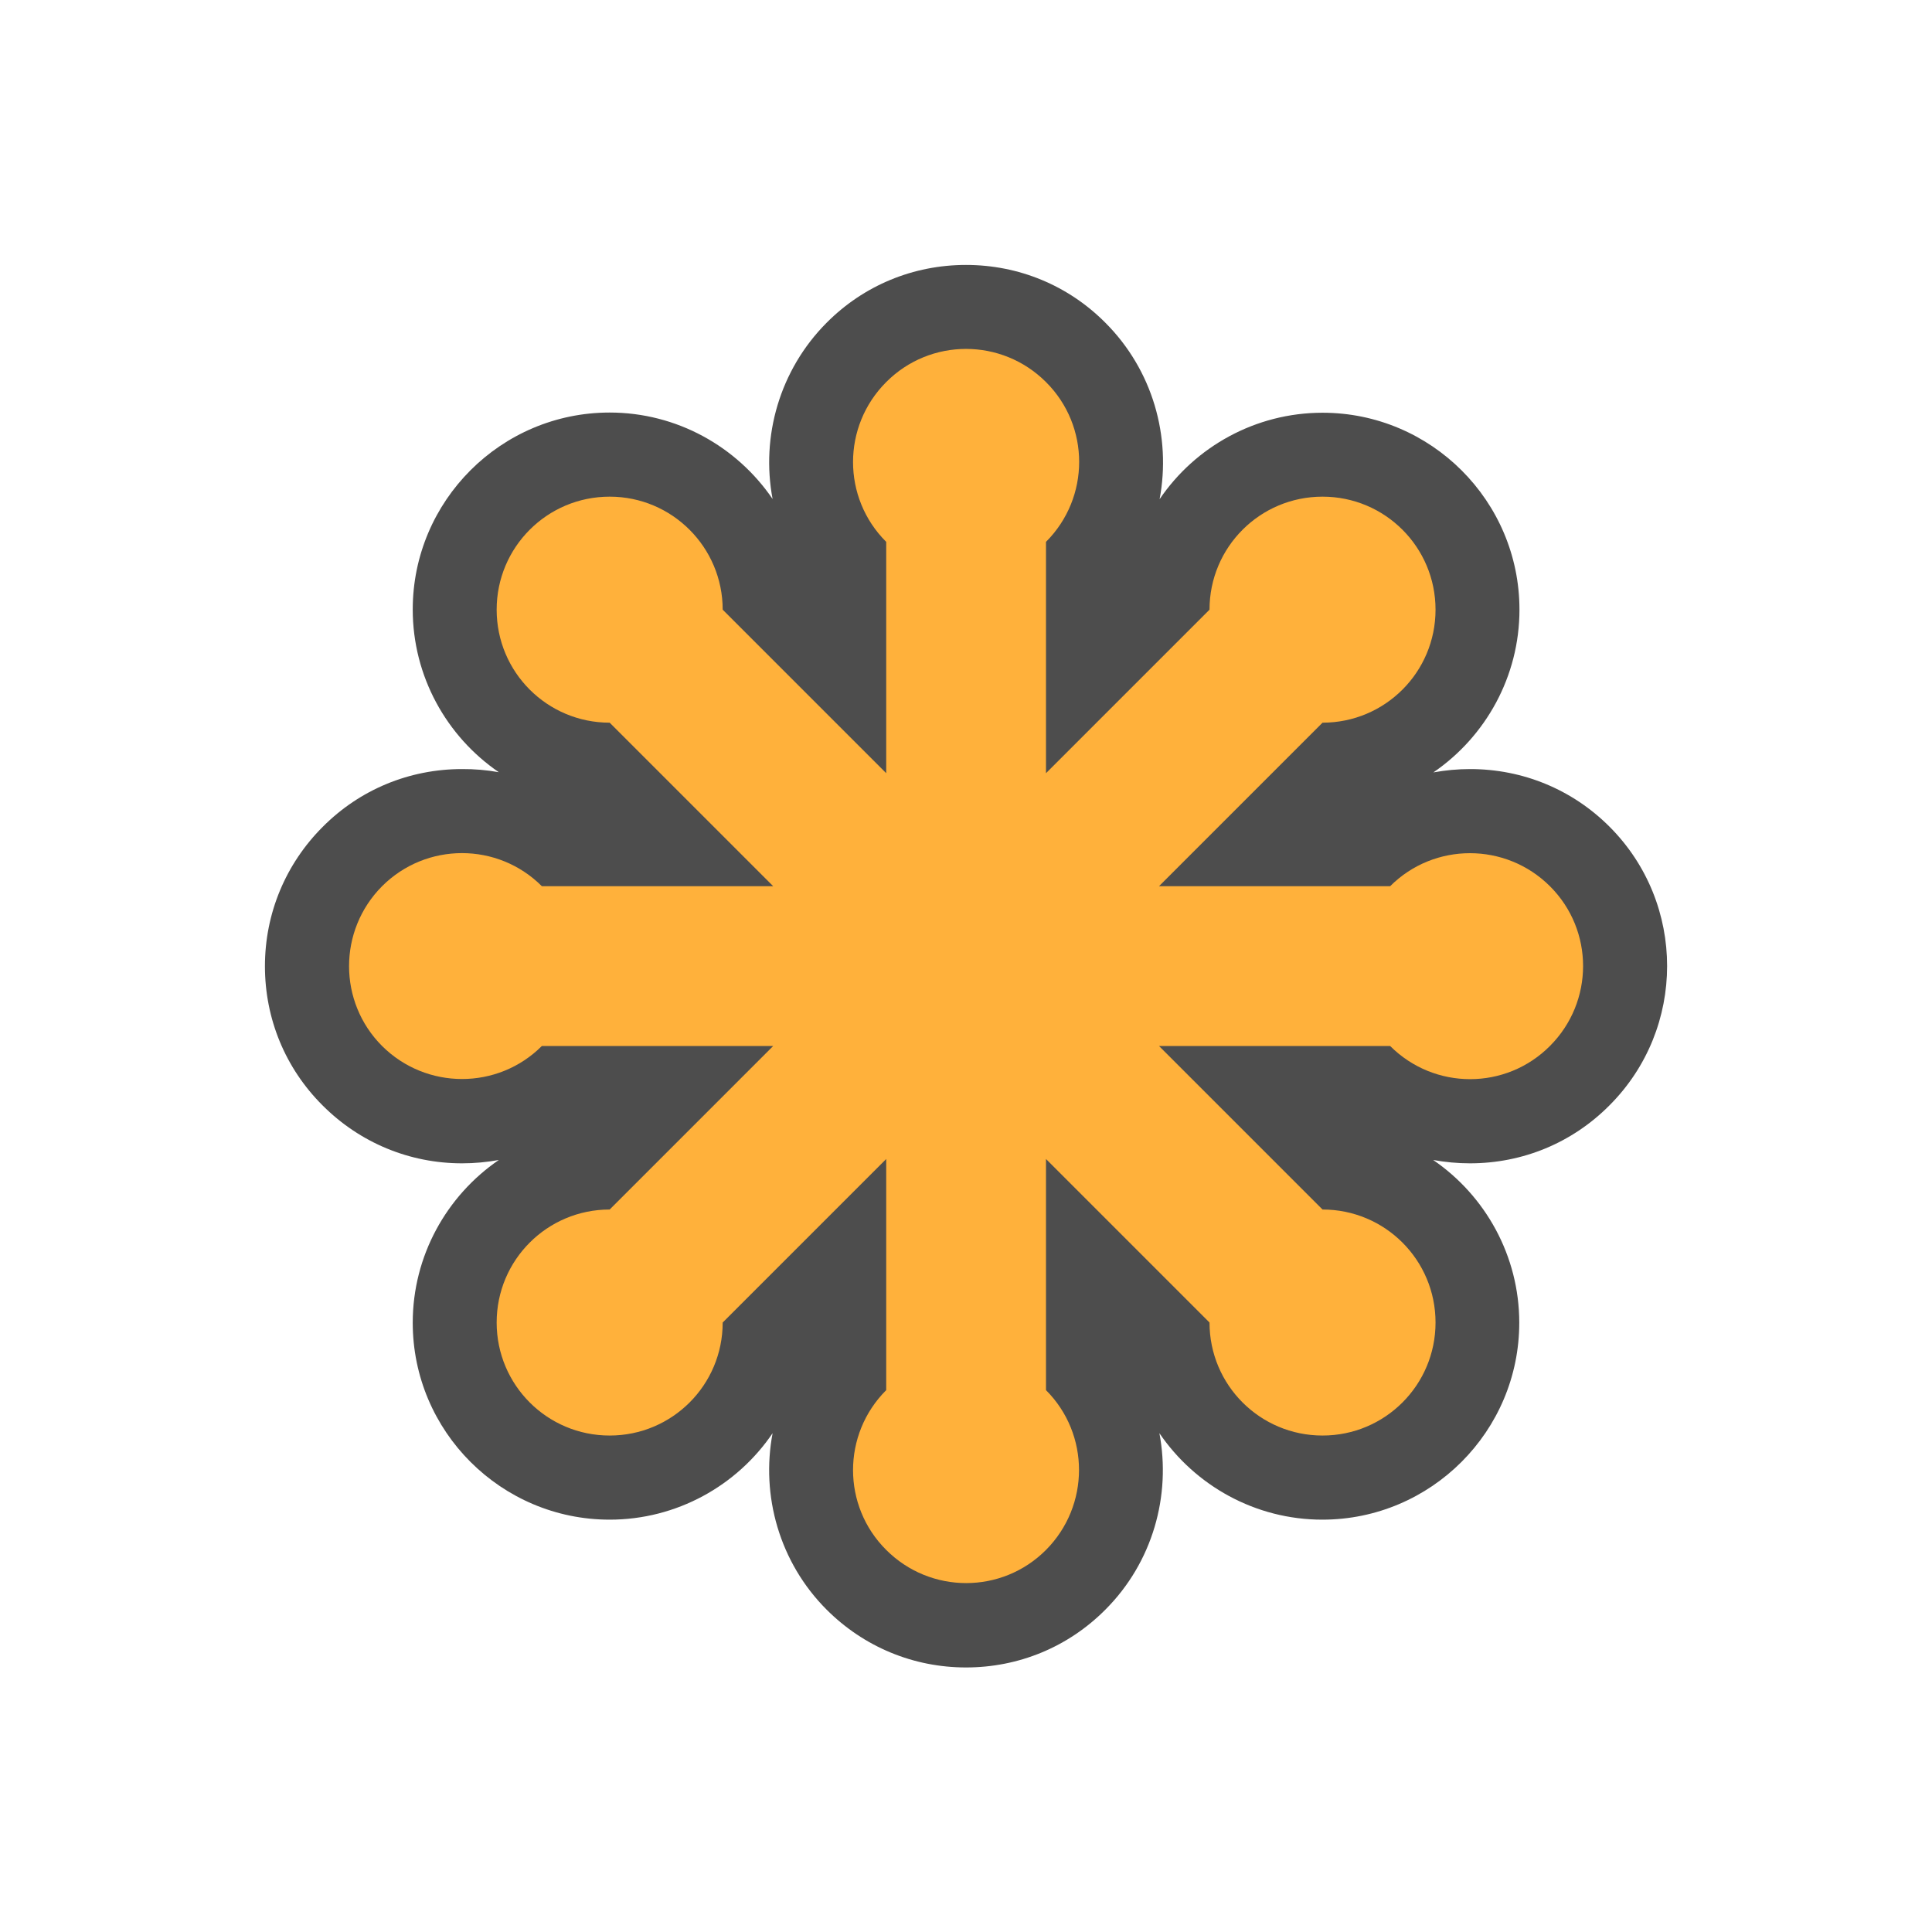
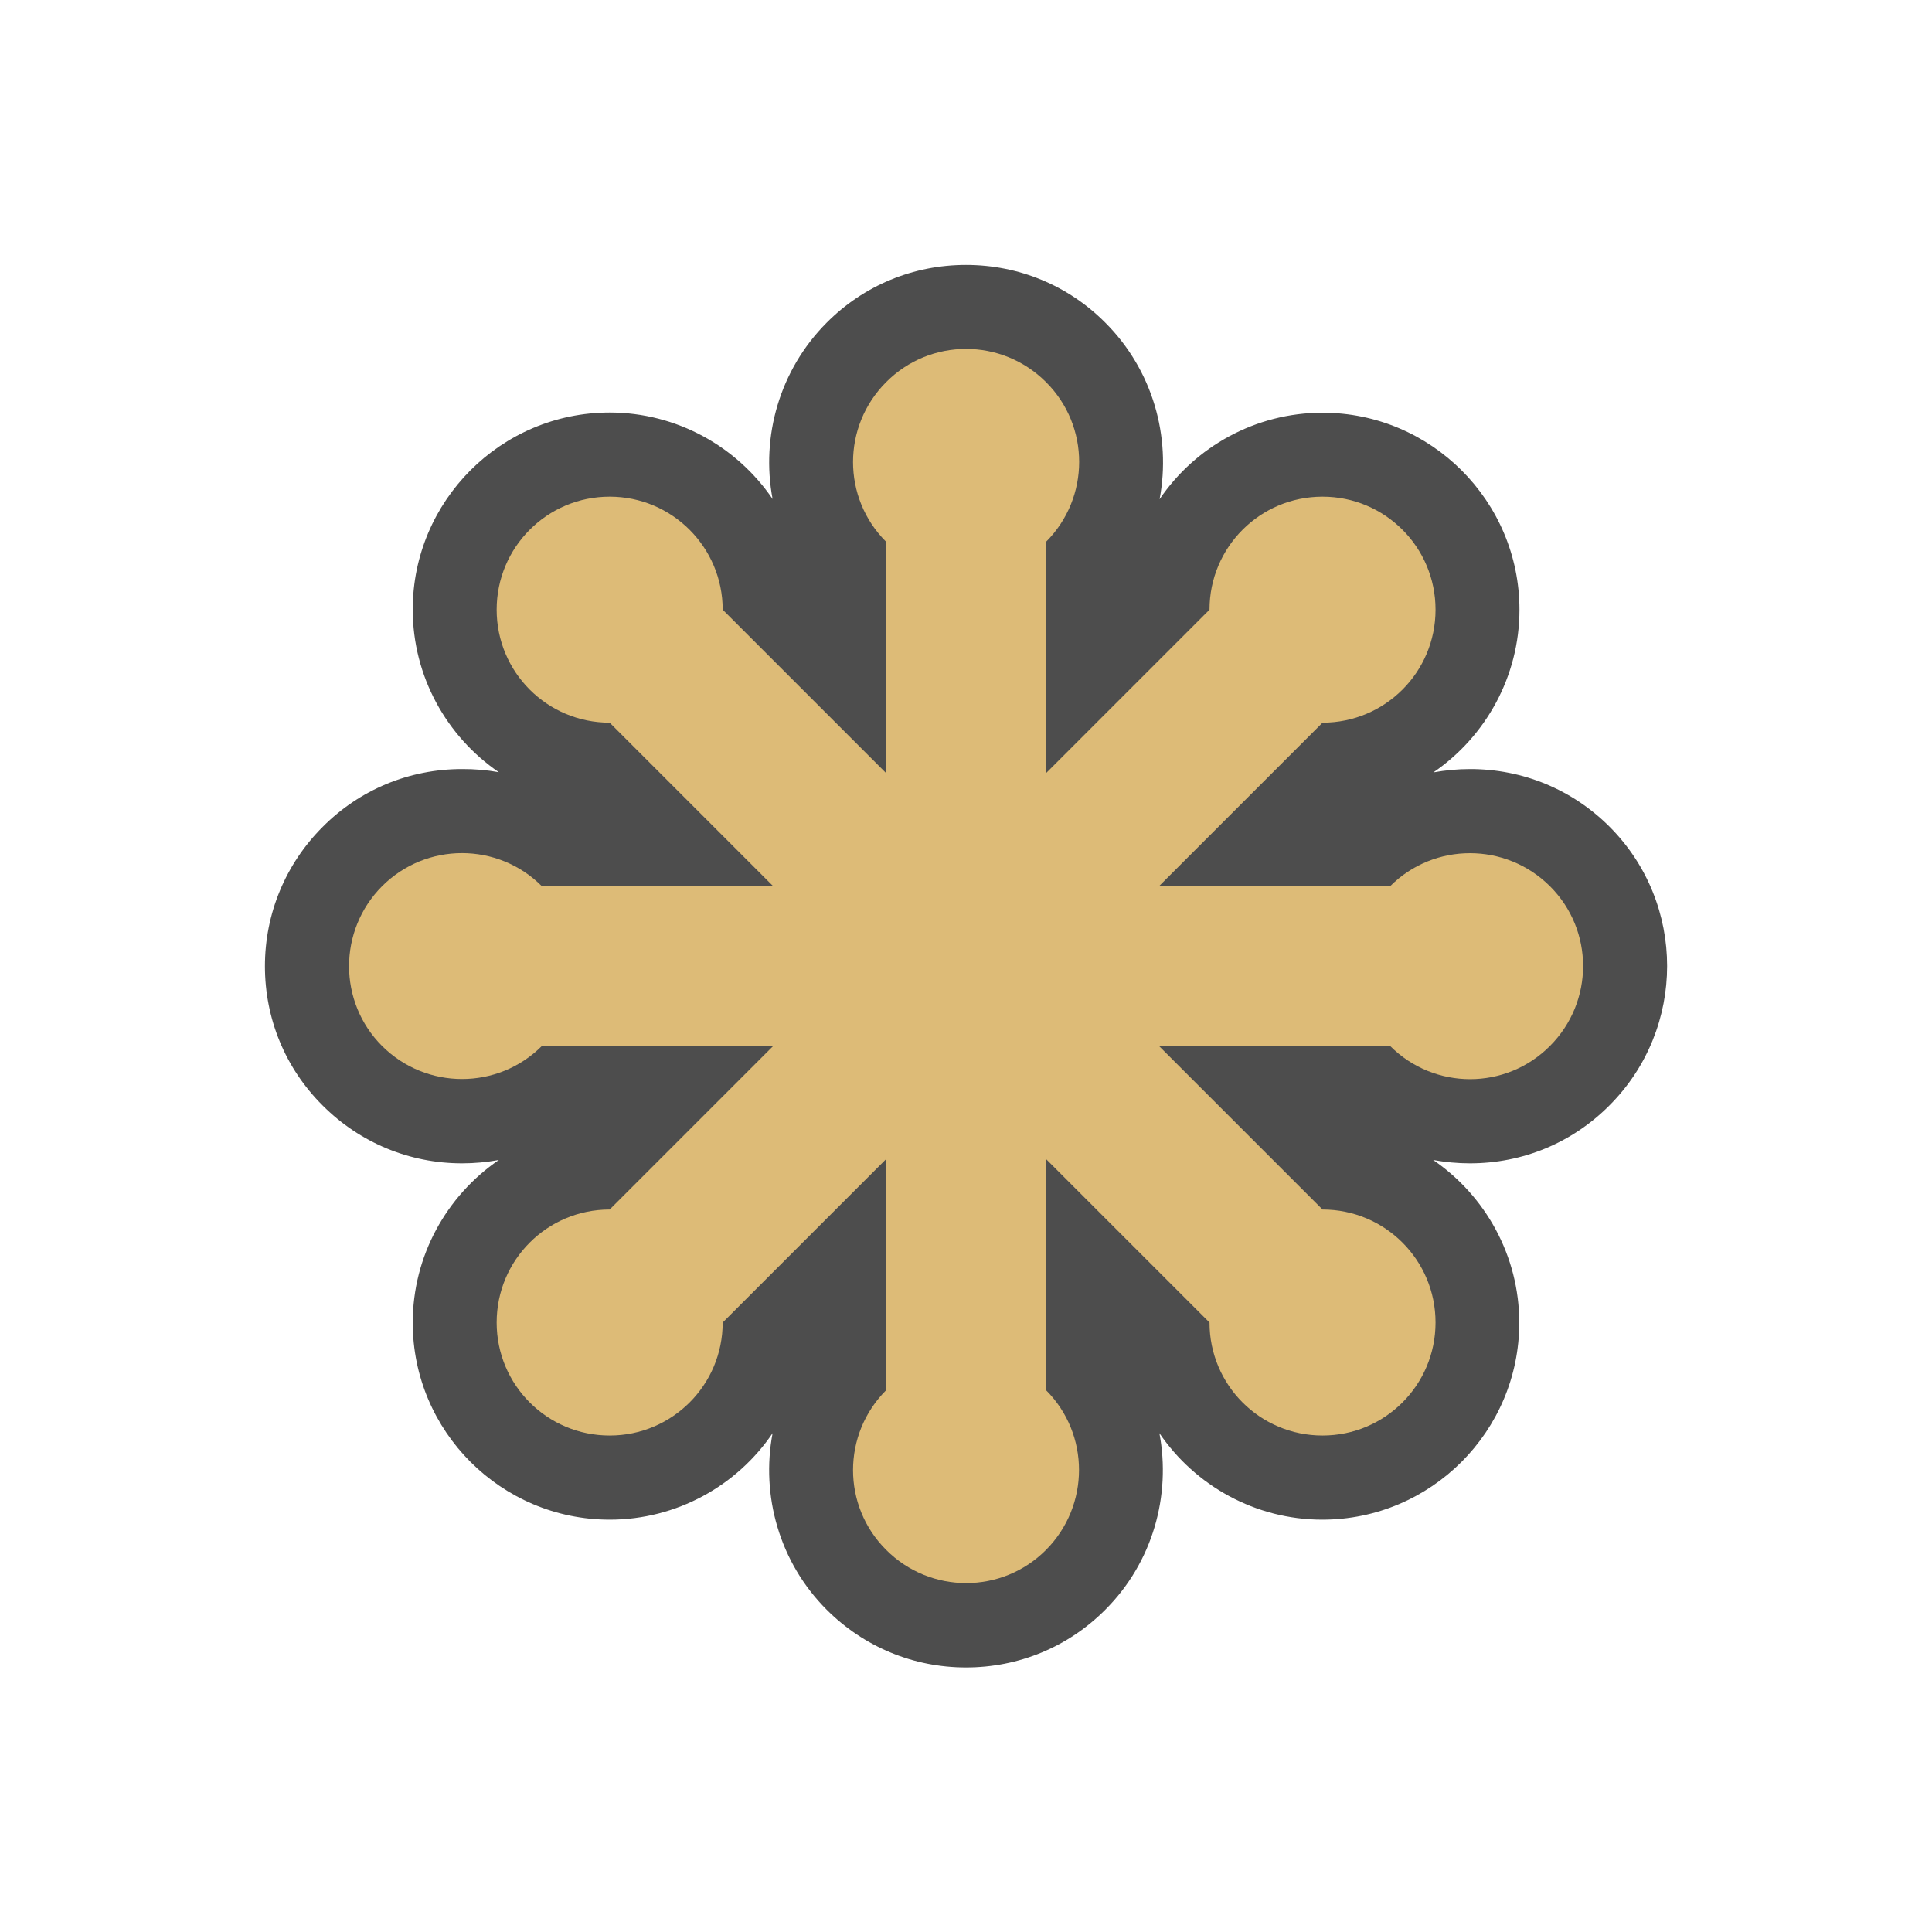
<svg xmlns="http://www.w3.org/2000/svg" width="96" height="96" viewBox="0 0 9.83 9.83" preserveAspectRatio="xMinYMin" version="1.1" id="svg6">
  <defs id="defs10" />
  <path d="m 8.189,5.624 c 0.391,-0.391 0.391,-1.027 0,-1.418 C 8,4.017 7.748,3.913 7.48,3.913 c -0.064,0 -0.126,0.006 -0.187,0.017 0.266,-0.182 0.438,-0.488 0.438,-0.828 0,-0.553 -0.45,-1.002 -1.002,-1.002 -0.341,0 -0.648,0.173 -0.829,0.44 C 5.96,2.222 5.865,1.883 5.624,1.642 5.435,1.452 5.183,1.348 4.915,1.348 c -0.268,0 -0.52,0.104 -0.709,0.294 C 3.966,1.883 3.871,2.222 3.931,2.539 3.749,2.272 3.443,2.099 3.102,2.099 c -0.553,0 -1.002,0.45 -1.002,1.002 0,0.34 0.172,0.646 0.438,0.828 A 1.018,1.018 0 0 0 2.351,3.913 c -0.268,0 -0.52,0.104 -0.709,0.294 -0.189,0.189 -0.294,0.441 -0.294,0.709 0,0.268 0.104,0.52 0.294,0.709 0.189,0.189 0.441,0.294 0.709,0.294 0.064,0 0.126,-0.006 0.187,-0.017 -0.266,0.182 -0.438,0.488 -0.438,0.828 0,0.553 0.45,1.002 1.002,1.002 0.341,0 0.648,-0.173 0.829,-0.44 -0.06,0.317 0.034,0.657 0.275,0.898 0.189,0.189 0.441,0.294 0.709,0.294 0.268,0 0.52,-0.104 0.709,-0.294 0.241,-0.241 0.335,-0.58 0.275,-0.898 0.182,0.267 0.488,0.44 0.829,0.44 0.553,0 1.002,-0.45 1.002,-1.002 0,-0.34 -0.172,-0.646 -0.438,-0.828 0.061,0.011 0.124,0.017 0.187,0.017 0.268,0 0.52,-0.104 0.709,-0.294" id="path2" style="stroke-width:0.028;fill:#4d4d4d" />
-   <path d="m 7.886,4.509 c -0.225,-0.224 -0.589,-0.224 -0.813,0 H 5.897 l 0.832,-0.832 c 0.318,0 0.575,-0.257 0.575,-0.575 0,-0.318 -0.257,-0.575 -0.575,-0.575 -0.318,0 -0.575,0.257 -0.575,0.575 L 5.322,3.934 V 2.757 c 0.225,-0.225 0.225,-0.589 0,-0.813 -0.225,-0.225 -0.589,-0.225 -0.813,0 -0.225,0.225 -0.225,0.589 0,0.813 v 1.177 l -0.832,-0.832 c 0,-0.317 -0.257,-0.575 -0.575,-0.575 -0.318,0 -0.575,0.257 -0.575,0.575 0,0.318 0.257,0.575 0.575,0.575 l 0.832,0.832 H 2.757 c -0.225,-0.225 -0.589,-0.224 -0.813,0 -0.224,0.225 -0.224,0.589 0,0.813 0.225,0.224 0.589,0.224 0.813,0 H 3.934 L 3.102,6.154 c -0.318,0 -0.575,0.257 -0.575,0.575 0,0.318 0.257,0.575 0.575,0.575 0.318,0 0.575,-0.257 0.575,-0.575 l 0.832,-0.832 V 7.073 c -0.225,0.225 -0.225,0.589 0,0.813 0.225,0.225 0.589,0.225 0.813,0 0.224,-0.225 0.224,-0.589 0,-0.813 V 5.897 l 0.832,0.832 c 0,0.318 0.257,0.575 0.575,0.575 0.318,0 0.575,-0.257 0.575,-0.575 0,-0.318 -0.257,-0.575 -0.575,-0.575 L 5.897,5.322 H 7.073 c 0.225,0.225 0.589,0.225 0.813,0 0.225,-0.225 0.225,-0.589 0,-0.813" fill="#ffb13b" id="path4" style="stroke-width:0.028" />
+   <path d="m 7.886,4.509 c -0.225,-0.224 -0.589,-0.224 -0.813,0 H 5.897 l 0.832,-0.832 c 0.318,0 0.575,-0.257 0.575,-0.575 0,-0.318 -0.257,-0.575 -0.575,-0.575 -0.318,0 -0.575,0.257 -0.575,0.575 L 5.322,3.934 V 2.757 c 0.225,-0.225 0.225,-0.589 0,-0.813 -0.225,-0.225 -0.589,-0.225 -0.813,0 -0.225,0.225 -0.225,0.589 0,0.813 v 1.177 l -0.832,-0.832 c 0,-0.317 -0.257,-0.575 -0.575,-0.575 -0.318,0 -0.575,0.257 -0.575,0.575 0,0.318 0.257,0.575 0.575,0.575 l 0.832,0.832 H 2.757 c -0.225,-0.225 -0.589,-0.224 -0.813,0 -0.224,0.225 -0.224,0.589 0,0.813 0.225,0.224 0.589,0.224 0.813,0 H 3.934 L 3.102,6.154 c -0.318,0 -0.575,0.257 -0.575,0.575 0,0.318 0.257,0.575 0.575,0.575 0.318,0 0.575,-0.257 0.575,-0.575 l 0.832,-0.832 V 7.073 c -0.225,0.225 -0.225,0.589 0,0.813 0.225,0.225 0.589,0.225 0.813,0 0.224,-0.225 0.224,-0.589 0,-0.813 V 5.897 l 0.832,0.832 c 0,0.318 0.257,0.575 0.575,0.575 0.318,0 0.575,-0.257 0.575,-0.575 0,-0.318 -0.257,-0.575 -0.575,-0.575 L 5.897,5.322 H 7.073 c 0.225,0.225 0.589,0.225 0.813,0 0.225,-0.225 0.225,-0.589 0,-0.813" fill="#ddbb77" id="path4" style="stroke-width:0.028" />
</svg>
